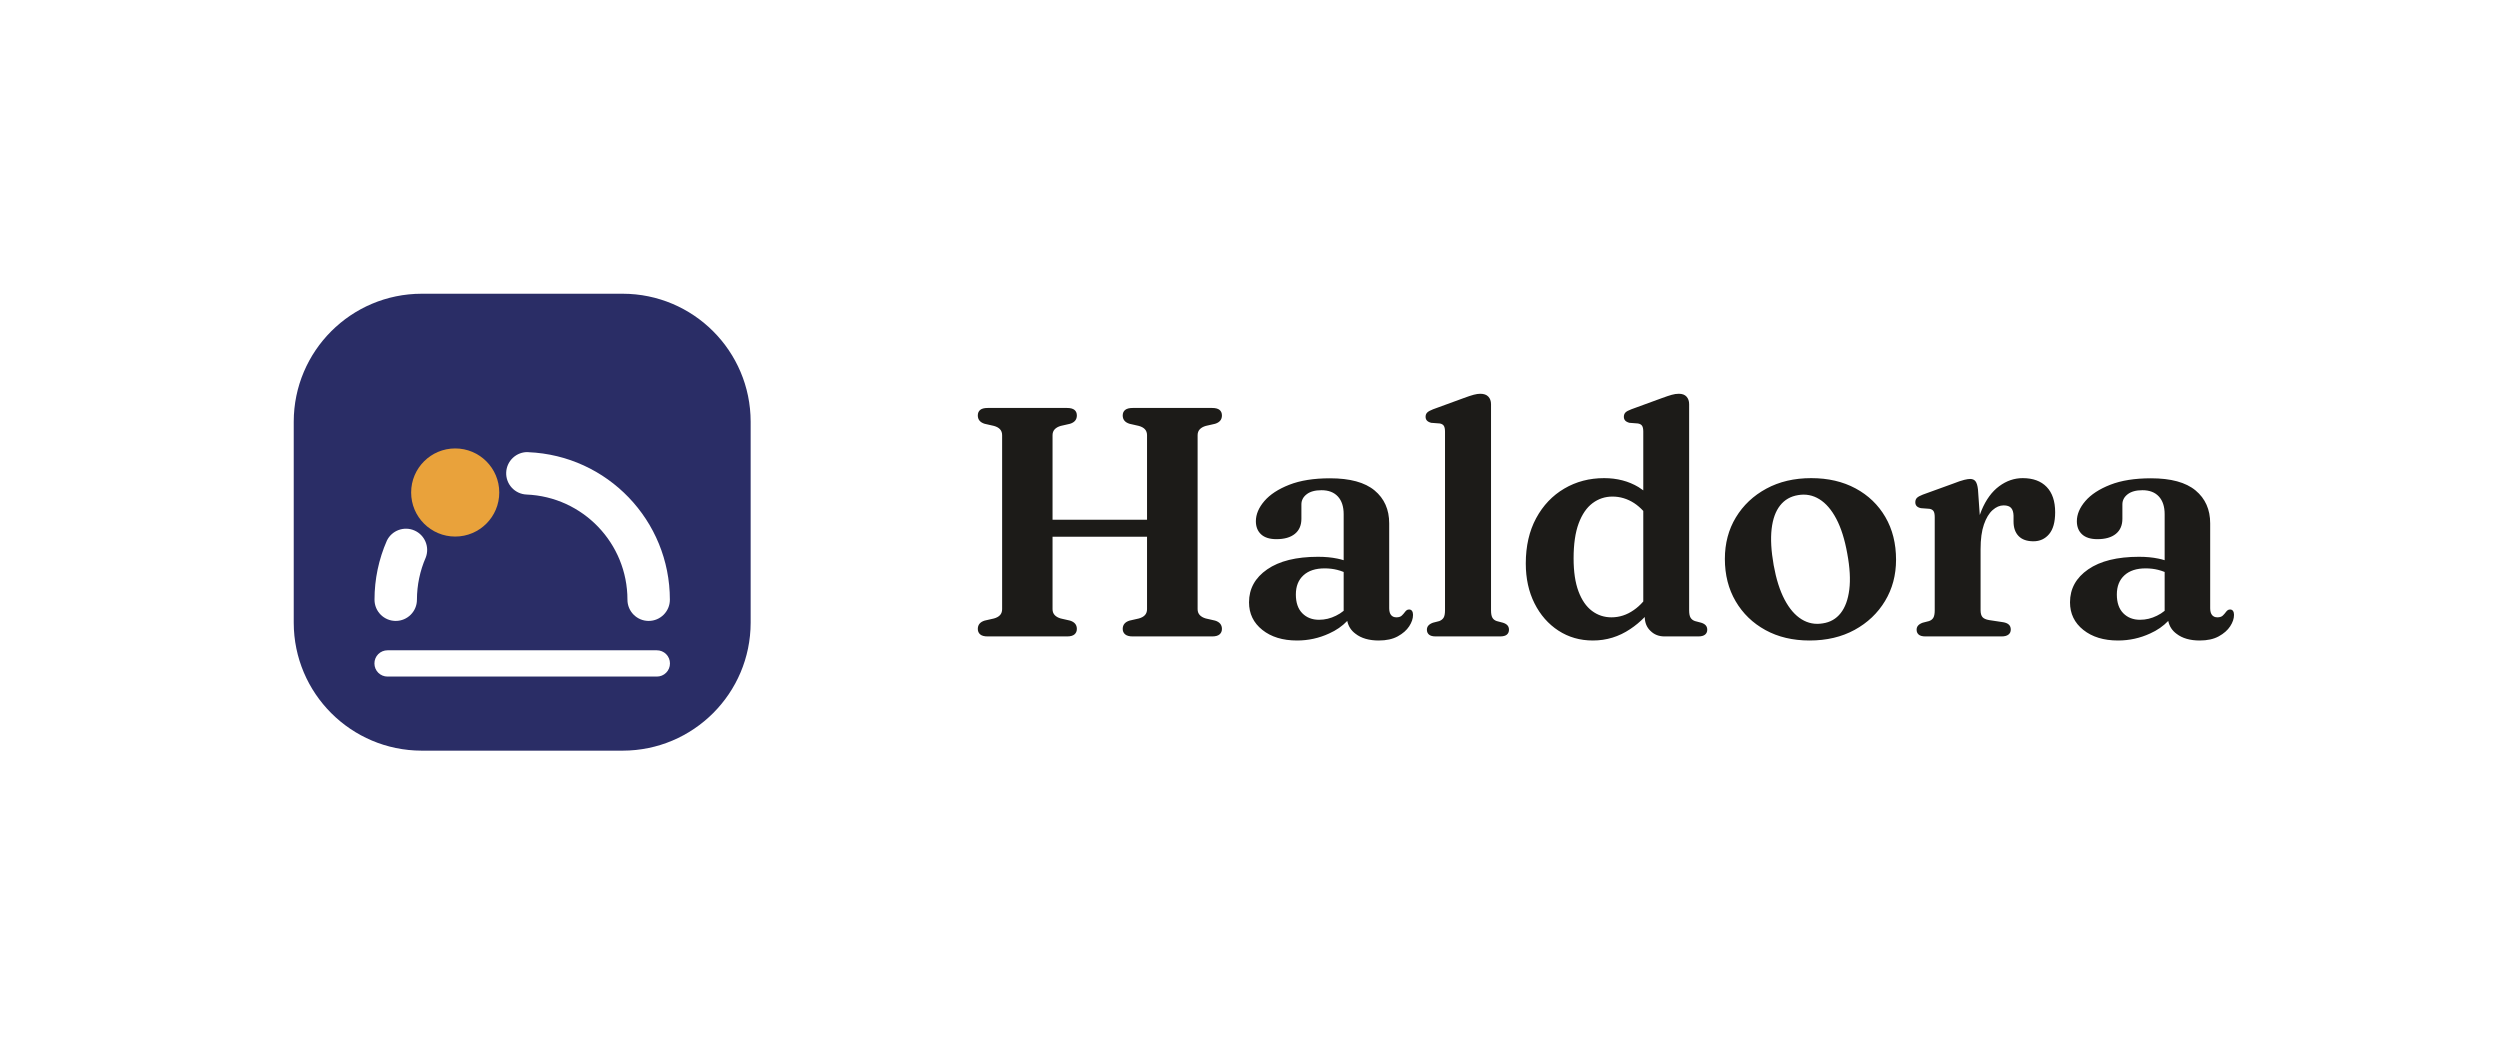
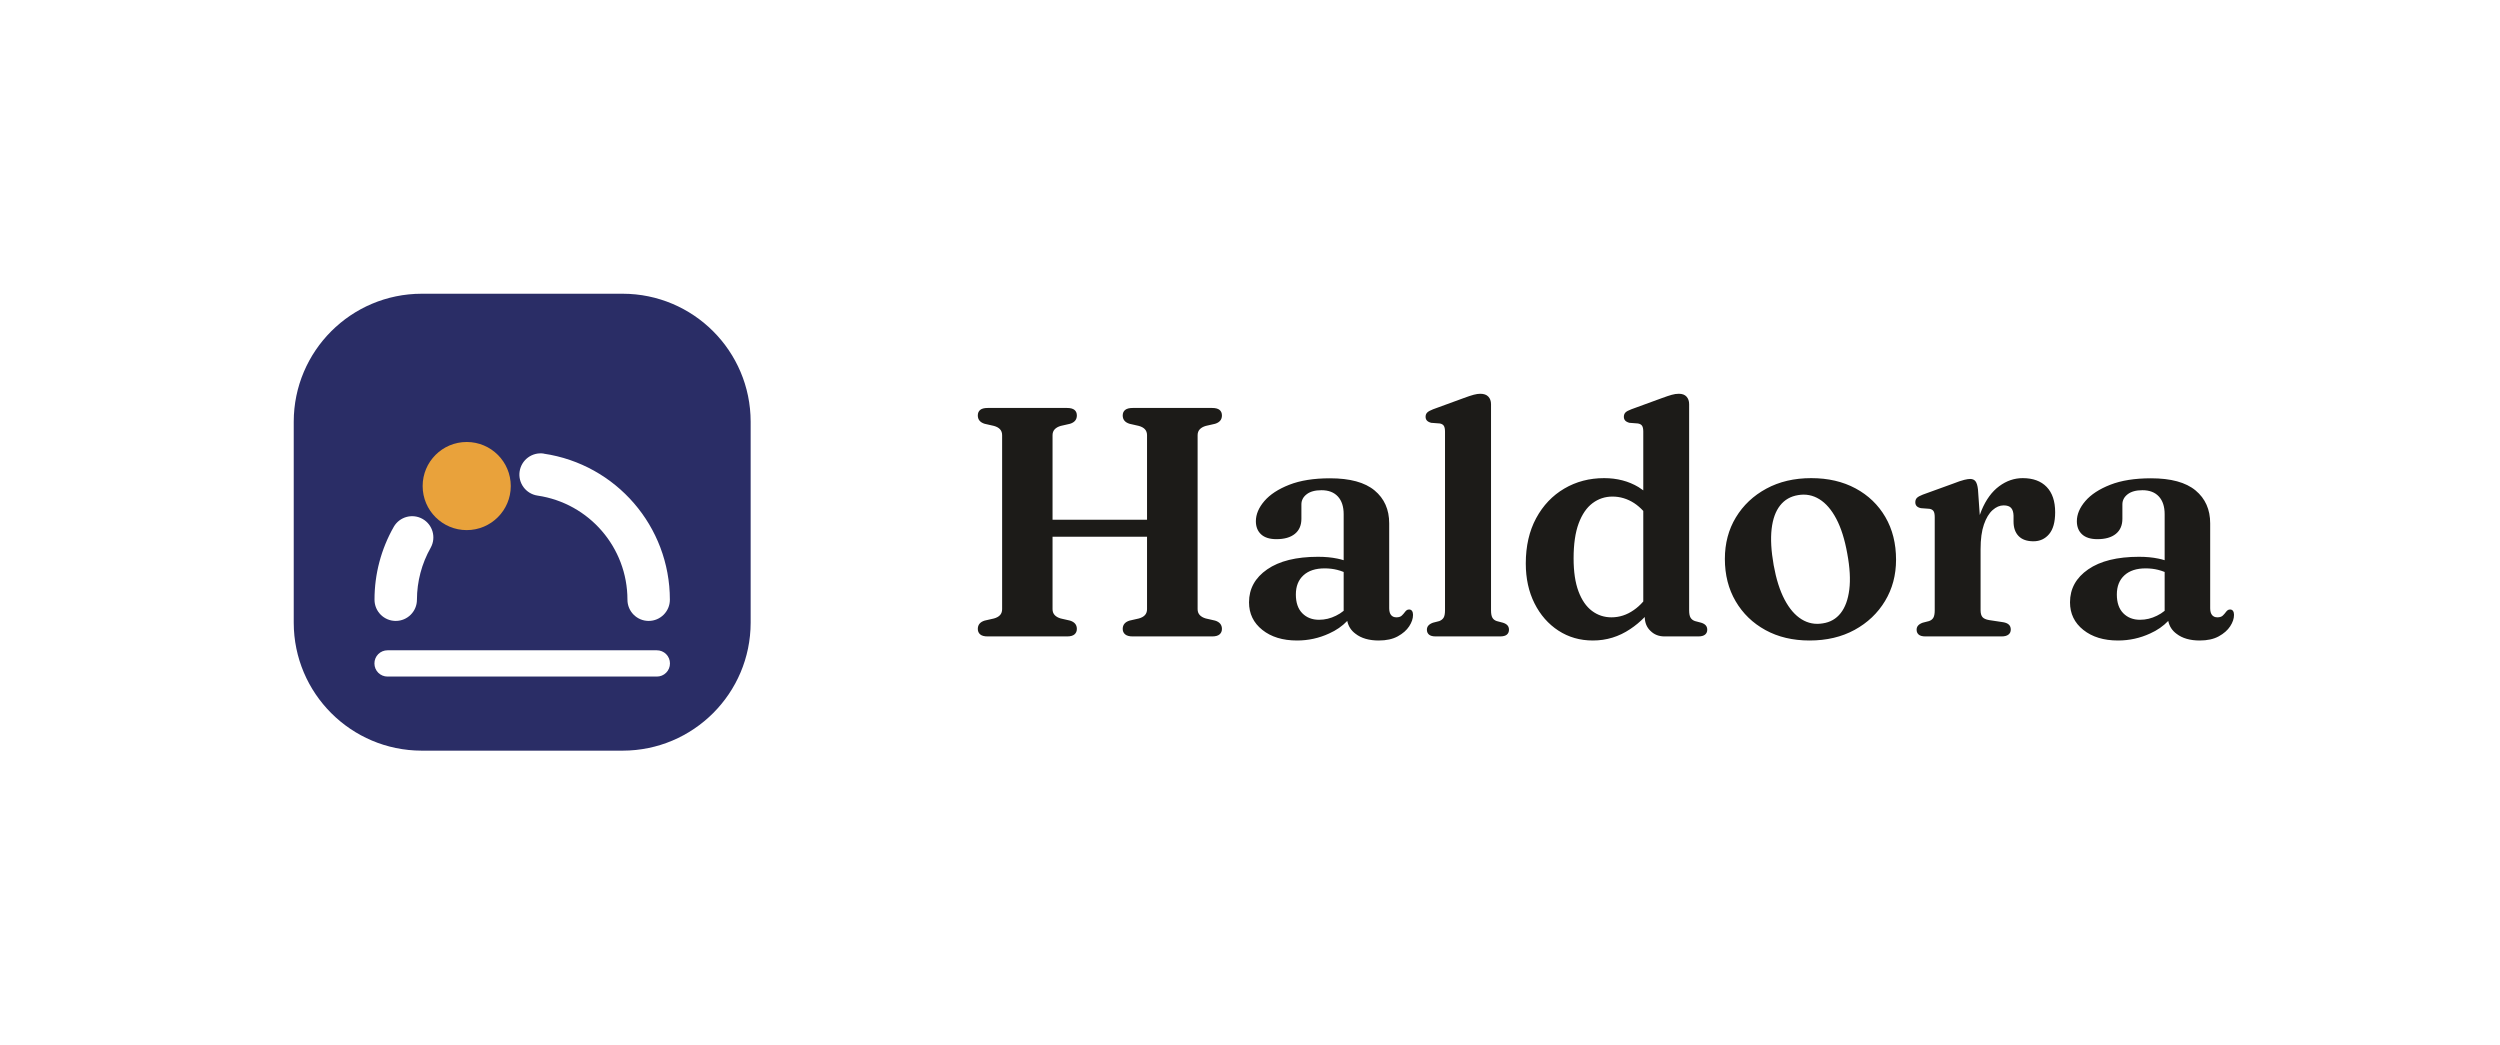
<svg xmlns="http://www.w3.org/2000/svg" width="306.4" height="128" viewBox="0 0 306.4 128">
-   <path fill="#2a2d66" fill-rule="evenodd" d="M51.68 36h24.64A15.7 15.7 0 0 1 92 51.68v24.64A15.7 15.7 0 0 1 76.32 92H51.68A15.7 15.7 0 0 1 36 76.32V51.68A15.7 15.7 0 0 1 51.68 36M45.9 73.5a18 18 0 0 1 1.52-7.25 2.6 2.6 0 0 1 4.76 2.08 13 13 0 0 0-1.08 5.17 2.6 2.6 0 0 1-5.2 0m18.85-18.08A18.1 18.1 0 0 1 82.1 73.5a2.6 2.6 0 0 1-5.2 0 12.9 12.9 0 0 0-12.37-12.89 2.6 2.6 0 0 1 .22-5.2M47.51 79.7H80.5a1.6 1.6 0 0 1 1.61 1.61 1.6 1.6 0 0 1-1.61 1.61h-33a1.6 1.6 0 0 1-1.61-1.6 1.6 1.6 0 0 1 1.61-1.62" />
-   <path fill="#e9a23b" d="M50.39 60.36a5.4 5.4 0 1 0 10.8 0 5.4 5.4 0 1 0-10.8 0" />
+   <path fill="#2a2d66" fill-rule="evenodd" d="M51.68 36h24.64A15.7 15.7 0 0 1 92 51.68v24.64A15.7 15.7 0 0 1 76.32 92H51.68A15.7 15.7 0 0 1 36 76.32V51.68A15.7 15.7 0 0 1 51.68 36M45.9 73.5a18 18 0 0 1 2.37-8.95 2.6 2.6 0 0 1 4.52 2.57 13 13 0 0 0-1.69 6.38 2.6 2.6 0 0 1-5.2 0m20.74-17.9A18.1 18.1 0 0 1 82.1 73.5a2.6 2.6 0 0 1-5.2 0 12.9 12.9 0 0 0-11.02-12.76 2.6 2.6 0 0 1 .76-5.15M47.5 79.7h33a1.6 1.6 0 0 1 1.61 1.61 1.6 1.6 0 0 1-1.61 1.61h-33a1.6 1.6 0 0 1-1.61-1.6 1.6 1.6 0 0 1 1.61-1.62" />
+   <path fill="#e9a23b" d="M51.8 59.57a5.4 5.4 0 1 0 10.8 0 5.4 5.4 0 1 0-10.8 0" />
  <path fill="#1c1b18" d="M129 65.78v8.88q0 .44.26.72t.74.42l1.14.26q.84.26.84 1.02 0 .42-.29.67t-.91.25h-9.74q-.62 0-.91-.25t-.29-.67q0-.76.84-1.02l1.14-.26q.5-.14.75-.42t.25-.72V53.34q0-.44-.25-.72t-.75-.42l-1.14-.26q-.84-.26-.84-1.02 0-.44.29-.68t.91-.24h9.74q.62 0 .91.24t.29.68q0 .76-.84 1.02l-1.14.26q-.48.14-.74.42t-.26.72V63.7h11.58V53.34q0-.44-.25-.72t-.75-.42l-1.14-.26q-.84-.26-.84-1.02 0-.44.3-.68t.92-.24h9.74q.62 0 .91.24t.29.68q0 .76-.84 1.02l-1.14.26q-.48.14-.74.42t-.26.72v21.32q0 .44.26.72t.74.42l1.14.26q.84.26.84 1.02 0 .42-.29.67t-.91.25h-9.74q-.62 0-.92-.25t-.3-.67q0-.76.84-1.02l1.14-.26q.5-.14.75-.42t.25-.72v-8.88zm24.08 8.04q0-2.5 2.23-4.04t6.23-1.54q1.3 0 2.36.22.4.08.78.2v-5.64q0-1.4-.71-2.17t-2.01-.77q-1.18 0-1.82.5t-.64 1.24v1.76q0 1.2-.8 1.85t-2.26.65q-1.24 0-1.88-.59t-.64-1.61q0-1.26 1.04-2.47t3.06-2 4.98-.79q3.68 0 5.47 1.49t1.79 4.03v10.4q0 .56.23.84t.65.28q.44 0 .66-.21t.38-.43q.1-.14.22-.23t.3-.09q.24 0 .36.18t.12.48q0 .68-.47 1.4t-1.4 1.23-2.33.51q-1.78 0-2.84-.82-.82-.6-1.02-1.58-.92.96-2.22 1.54-1.86.86-3.94.86-2.62 0-4.25-1.3t-1.63-3.38m11.6 1.04V70.1q-.4-.16-.8-.26-.72-.18-1.54-.18-1.66 0-2.59.85t-.93 2.35.79 2.3 2.05.8q1.08 0 2.08-.5.5-.24.94-.6m18.06-25.32V74.8q0 .62.17.91t.53.41l.76.2q.38.12.56.33t.18.53q0 .38-.26.6t-.84.22h-7.88q-.56 0-.82-.22t-.26-.6q0-.3.18-.51t.56-.35l.78-.2q.36-.14.53-.42t.17-.9V52.9q0-.5-.15-.72t-.49-.28l-1.06-.08q-.36-.1-.52-.28t-.16-.46q0-.32.2-.52t.72-.4l3.72-1.36q.8-.3 1.26-.42t.8-.12q.66 0 .99.35t.33.93M187 69.06q0-3.2 1.27-5.55t3.45-3.63 4.88-1.28q2.38 0 4.22 1.1l.58.4v-7.2q0-.5-.15-.72t-.51-.28l-1.04-.08q-.36-.1-.52-.28t-.16-.46q0-.32.19-.52t.73-.4l3.72-1.36q.76-.28 1.22-.41t.88-.13q.62 0 .94.35t.32.93V74.8q0 .62.18.91t.54.41l.76.2q.38.12.56.33t.18.53q0 .38-.27.6t-.83.22H204q-1.04 0-1.72-.68-.68-.64-.7-1.7-.84.86-1.78 1.48-2.08 1.4-4.58 1.4-2.36 0-4.22-1.21t-2.93-3.34-1.07-4.89m14.4 4.66v-11.1q-.54-.58-1.12-.96-1.24-.8-2.66-.8-1.36 0-2.44.81t-1.7 2.48-.62 4.29q0 2.44.6 4.04t1.65 2.39 2.39.79q1.46 0 2.72-.88.62-.42 1.18-1.06m20.58-15.12q3.1 0 5.44 1.26t3.65 3.51 1.31 5.23q0 2.82-1.35 5.06t-3.73 3.54-5.52 1.3q-3.08 0-5.41-1.28t-3.65-3.53-1.32-5.19q0-2.86 1.35-5.09t3.73-3.52 5.5-1.29m1.42 17.8q1.36-.2 2.19-1.25t1.06-2.89-.25-4.42q-.46-2.58-1.34-4.25t-2.08-2.41-2.6-.5q-1.38.22-2.21 1.27t-1.04 2.88.25 4.43q.46 2.56 1.34 4.23t2.08 2.41 2.6.5m19.02-16.42.22 3.14q.1-.3.22-.58.82-1.96 2.16-2.95t2.88-.99q1.9 0 2.94 1.08t1.04 3.1q0 1.8-.74 2.68t-1.92.88q-1.2 0-1.82-.64t-.62-1.78v-.72q-.02-.64-.3-.95t-.92-.31q-.7 0-1.35.58t-1.06 1.76-.41 3.02v7.48q0 .58.23.85t.83.37l1.72.26q.46.08.69.3t.23.6q0 .4-.29.62t-.83.22h-9.34q-.56 0-.82-.22t-.26-.6q0-.3.18-.51t.56-.35l.78-.2q.36-.12.53-.41t.17-.91V63.38q0-.52-.15-.74t-.49-.28l-1.06-.08q-.36-.08-.52-.26t-.16-.46q0-.34.2-.54t.72-.4l3.64-1.32q.98-.38 1.44-.49t.72-.11q.44 0 .66.29t.3.99m11.28 13.84q0-2.5 2.23-4.04t6.23-1.54q1.3 0 2.36.22.4.08.78.2v-5.64q0-1.4-.71-2.17t-2.01-.77q-1.18 0-1.82.5t-.64 1.24v1.76q0 1.2-.8 1.85t-2.26.65q-1.24 0-1.88-.59t-.64-1.61q0-1.26 1.04-2.47t3.06-2 4.98-.79q3.68 0 5.47 1.49t1.79 4.03v10.4q0 .56.23.84t.65.28q.44 0 .66-.21t.38-.43q.1-.14.22-.23t.3-.09q.24 0 .36.18t.12.48q0 .68-.47 1.4t-1.4 1.23-2.33.51q-1.78 0-2.84-.82-.82-.6-1.02-1.58-.92.96-2.22 1.54-1.86.86-3.94.86-2.62 0-4.25-1.3t-1.63-3.38m11.6 1.04V70.1q-.4-.16-.8-.26-.72-.18-1.54-.18-1.66 0-2.59.85t-.93 2.35.79 2.3 2.05.8q1.08 0 2.08-.5.5-.24.94-.6" />
</svg>
